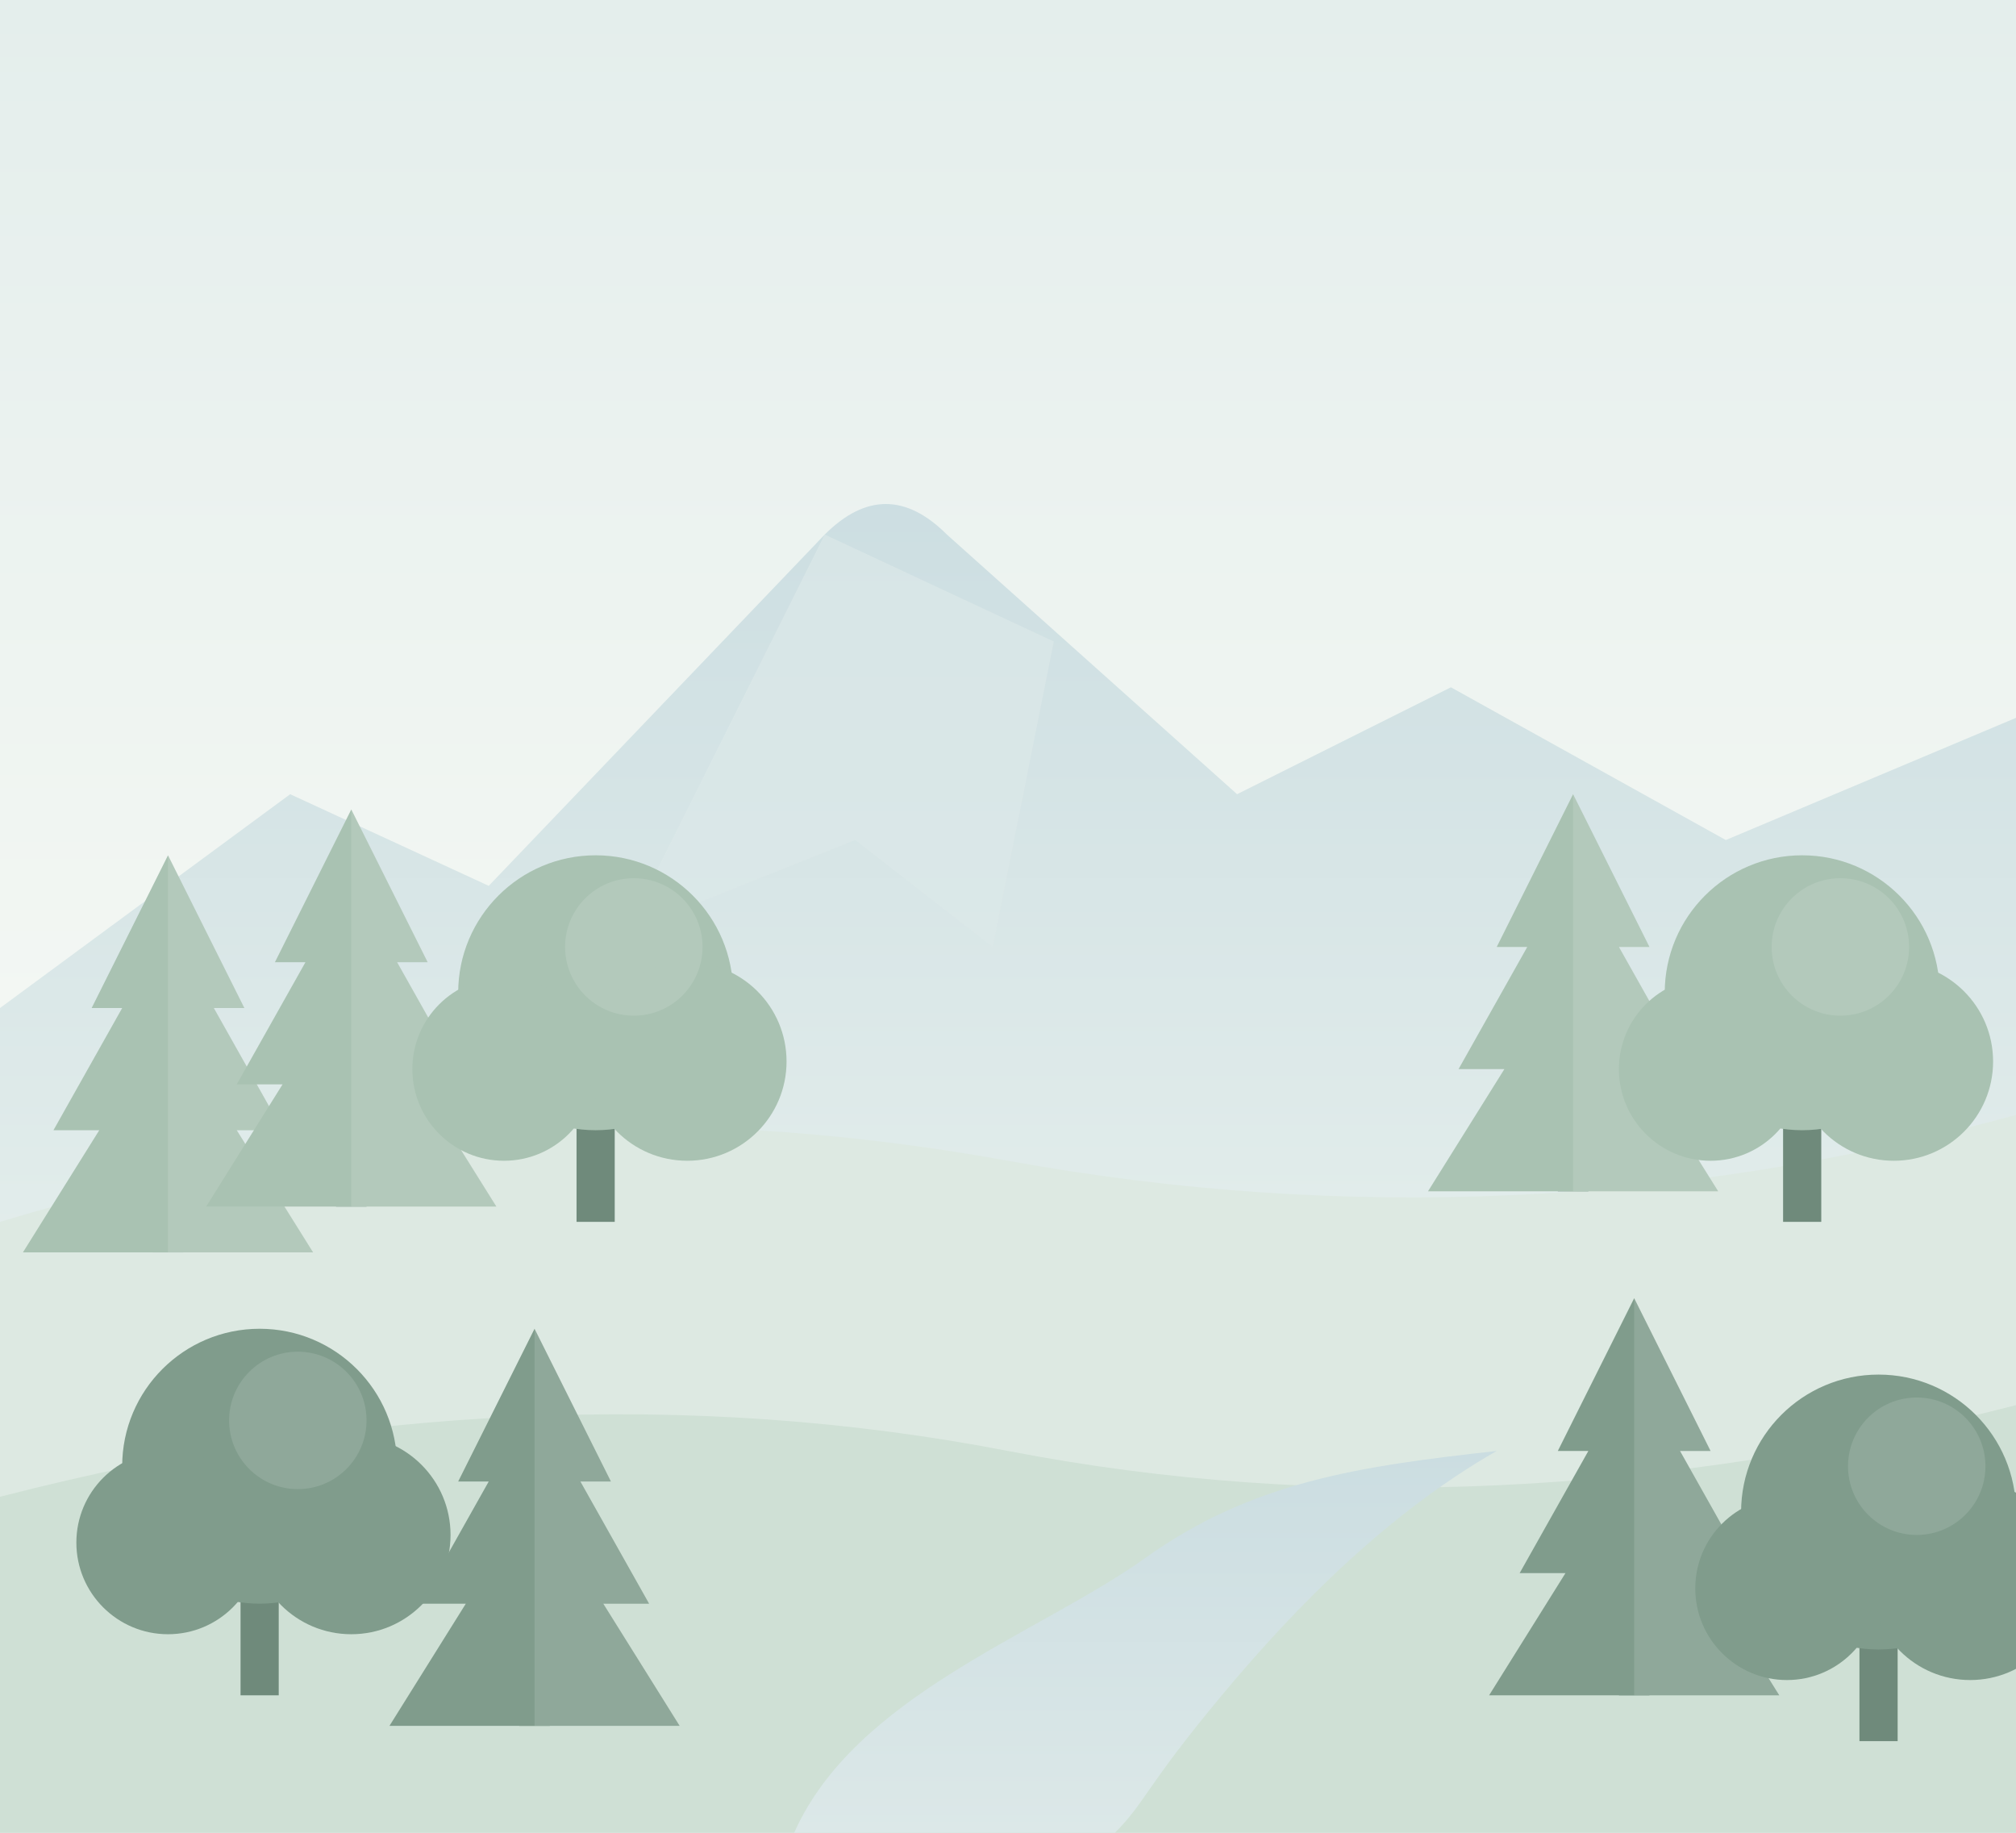
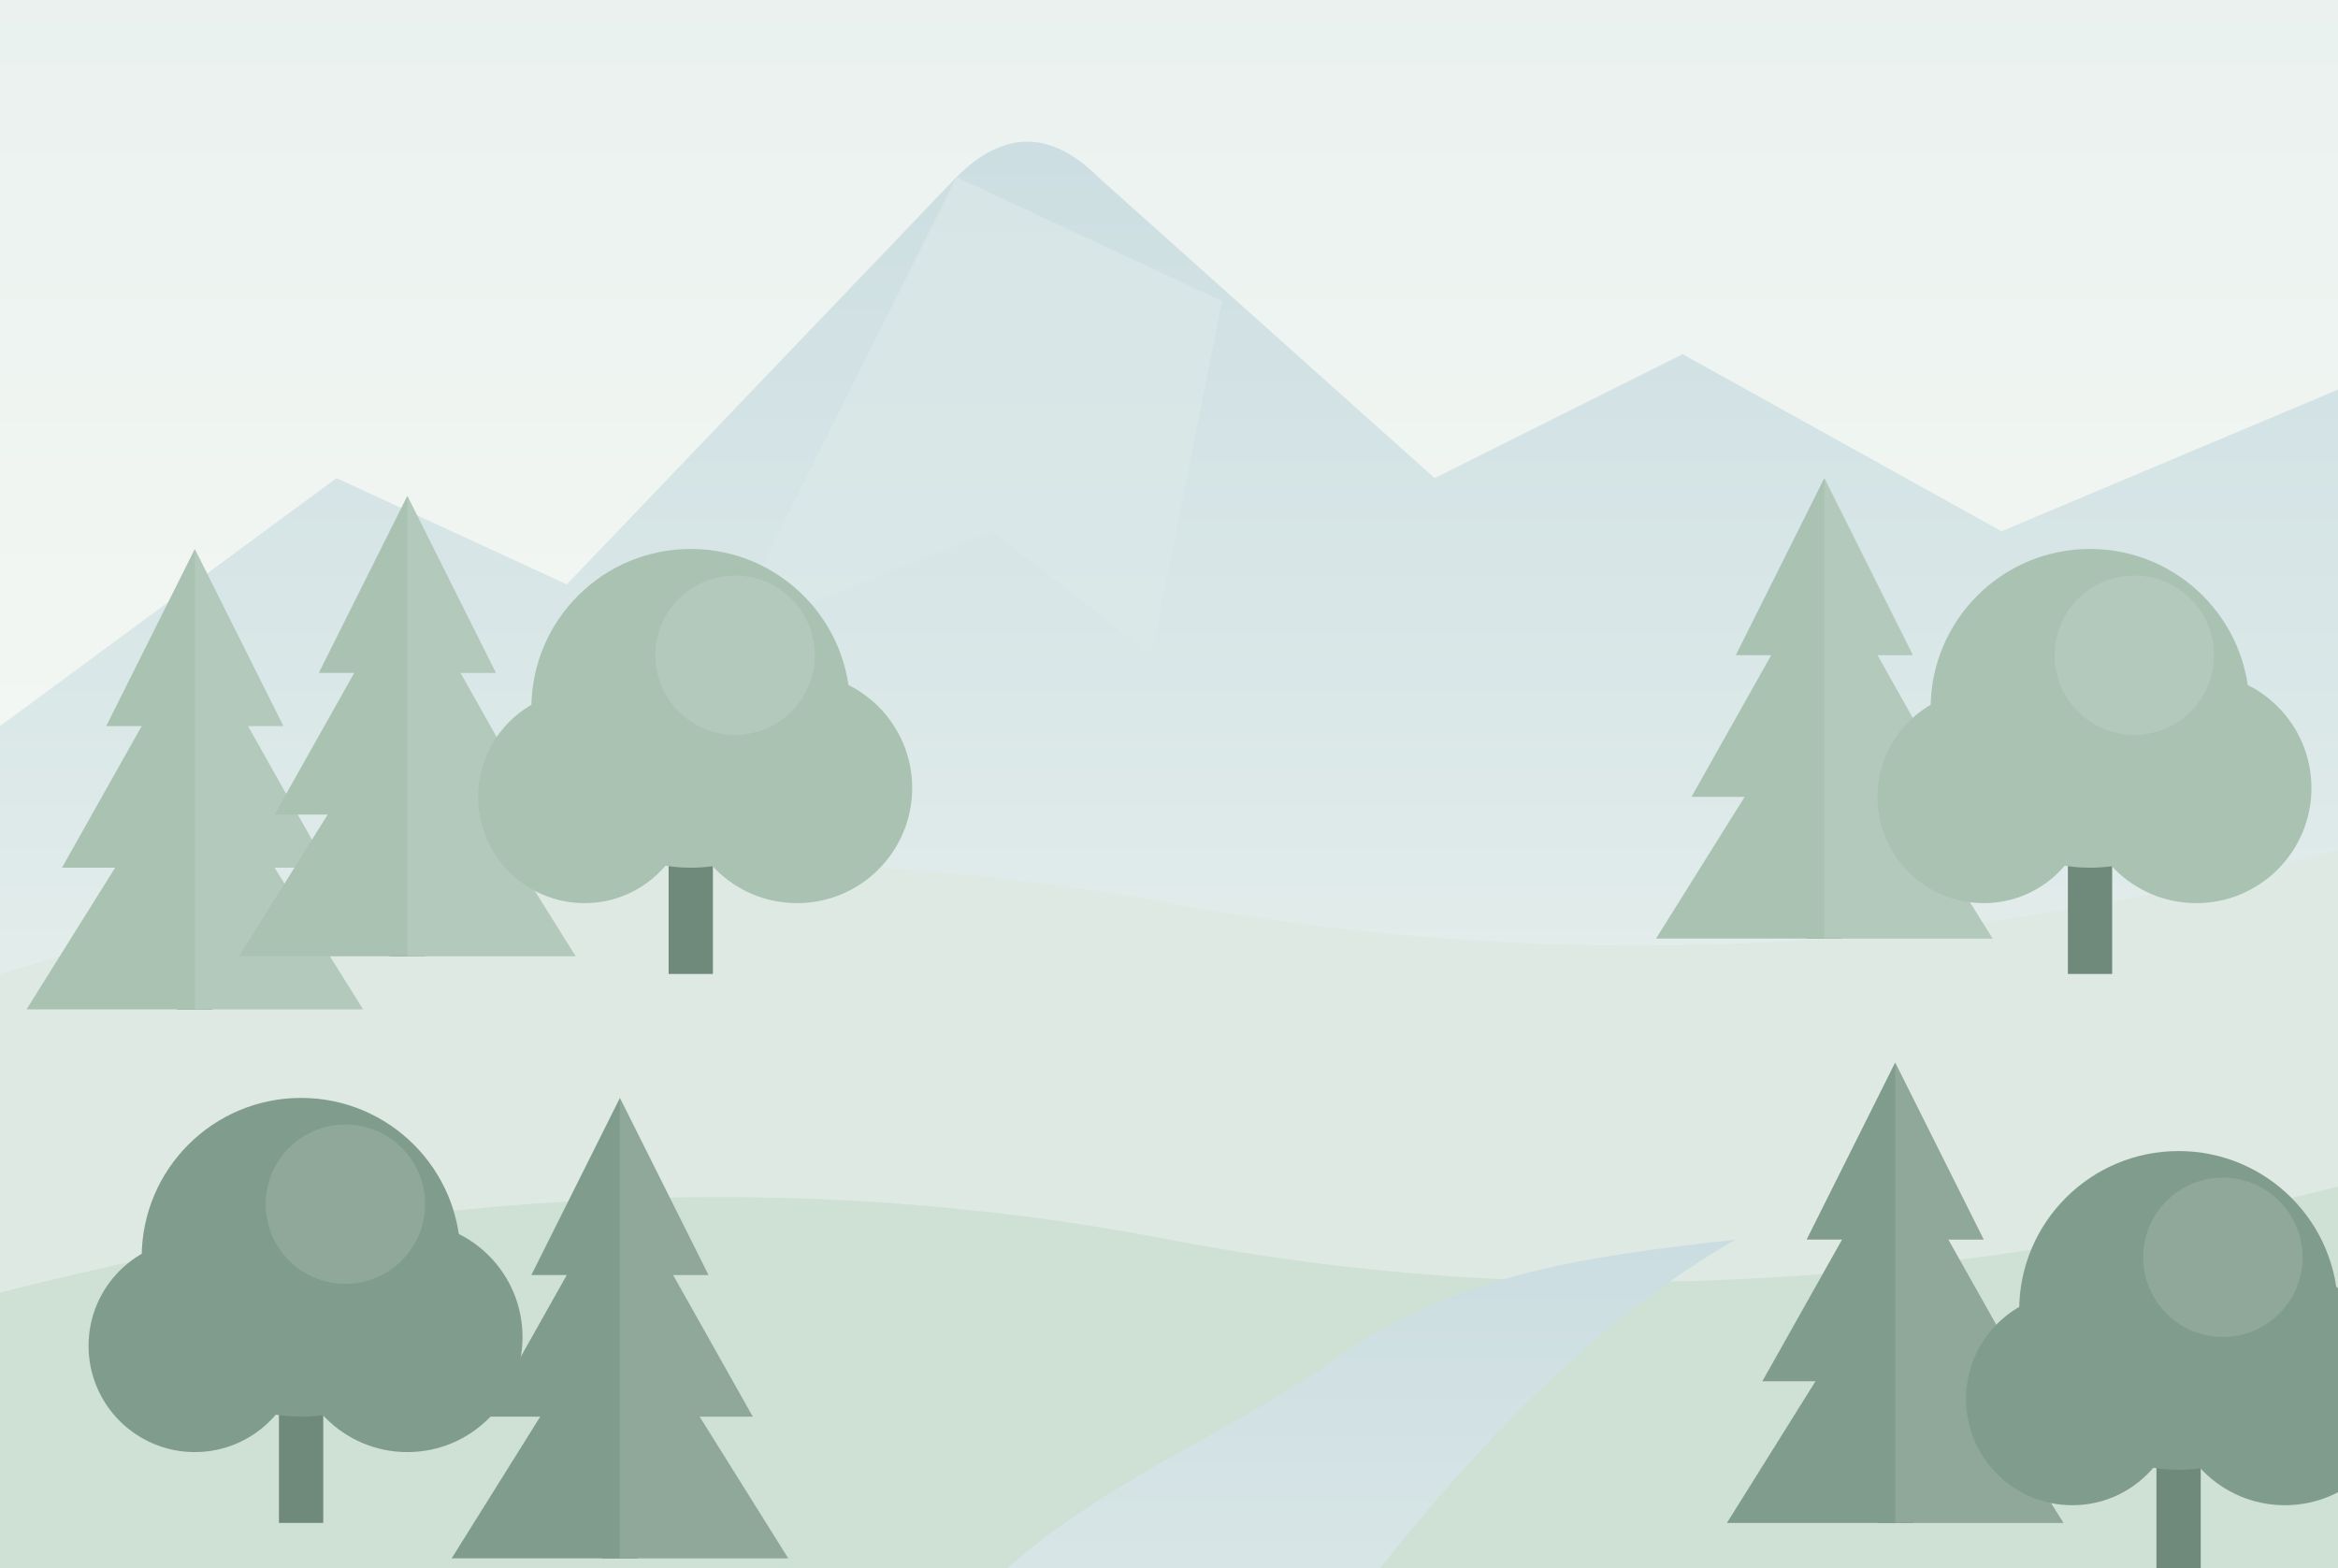
- <svg xmlns="http://www.w3.org/2000/svg" width="264" height="240" viewBox="0 0 264 240" fill="none">
+ <svg xmlns="http://www.w3.org/2000/svg" width="264" height="177" viewBox="0 50 264 177" fill="none">
  <defs>
    <linearGradient id="sky" x1="0" y1="0" x2="0" y2="150" gradientUnits="userSpaceOnUse">
      <stop stop-color="#E4EEEC" />
      <stop offset="1" stop-color="#F5F8F4" />
    </linearGradient>
    <linearGradient id="ridge" x1="0" y1="60" x2="0" y2="170" gradientUnits="userSpaceOnUse">
      <stop stop-color="#CBDDE1" />
      <stop offset="1" stop-color="#E4EEEC" />
    </linearGradient>
    <linearGradient id="water" x1="0" y1="190" x2="0" y2="240" gradientUnits="userSpaceOnUse">
      <stop stop-color="#CBDDE1" />
      <stop offset="1" stop-color="#DCE8E8" />
    </linearGradient>
    <g id="pine">
      <path d="M-2 0H2V-14H-2Z" fill="#6F8A7B" />
      <path d="M0-52-10-32H-6L-15-16H-9L-19 0H19L9-16H15L6-32H10Z" fill="currentColor" />
      <path d="M0-52V0H19L9-16H15L6-32H10Z" fill="#FFFFFF" opacity=".12" />
    </g>
    <g id="broad">
      <path d="M-2.5 0H2.5V-16H-2.5Z" fill="#6F8A7B" />
      <circle cx="0" cy="-30" r="18" fill="currentColor" />
      <circle cx="-12" cy="-20" r="12" fill="currentColor" />
      <circle cx="12" cy="-21" r="13" fill="currentColor" />
      <circle cx="5" cy="-36" r="9" fill="#FFFFFF" opacity=".12" />
    </g>
  </defs>
  <rect width="264" height="240" fill="url(#sky)" />
  <path d="M0 132 38 104 64 116 108 70Q116 62 124 70L162 104 190 90 226 110 264 94V180H0Z" fill="url(#ridge)" />
  <path d="m108 70-26 52 30-12 18 14 8-40Z" fill="#DCE8E8" opacity=".7" />
  <path d="M0 160Q66 140 132 152T264 146V240H0Z" fill="#DDE9E2" />
  <g color="#A9C2B2">
    <use href="#pine" x="22" y="164" />
    <use href="#pine" x="46" y="158" />
    <use href="#broad" x="78" y="160" />
    <use href="#pine" x="206" y="156" />
    <use href="#broad" x="236" y="160" />
  </g>
  <path d="M0 196Q70 178 132 190T264 184V240H0Z" fill="#CFE0D5" />
  <path d="M104 240C112 222 136 214 150 204S178 192 196 190C182 198 170 210 160 222S150 236 146 240Z" fill="url(#water)" />
  <g color="#809C8C">
    <use href="#broad" x="34" y="222" />
    <use href="#pine" x="70" y="226" />
    <use href="#pine" x="214" y="222" />
    <use href="#broad" x="246" y="228" />
  </g>
</svg>
